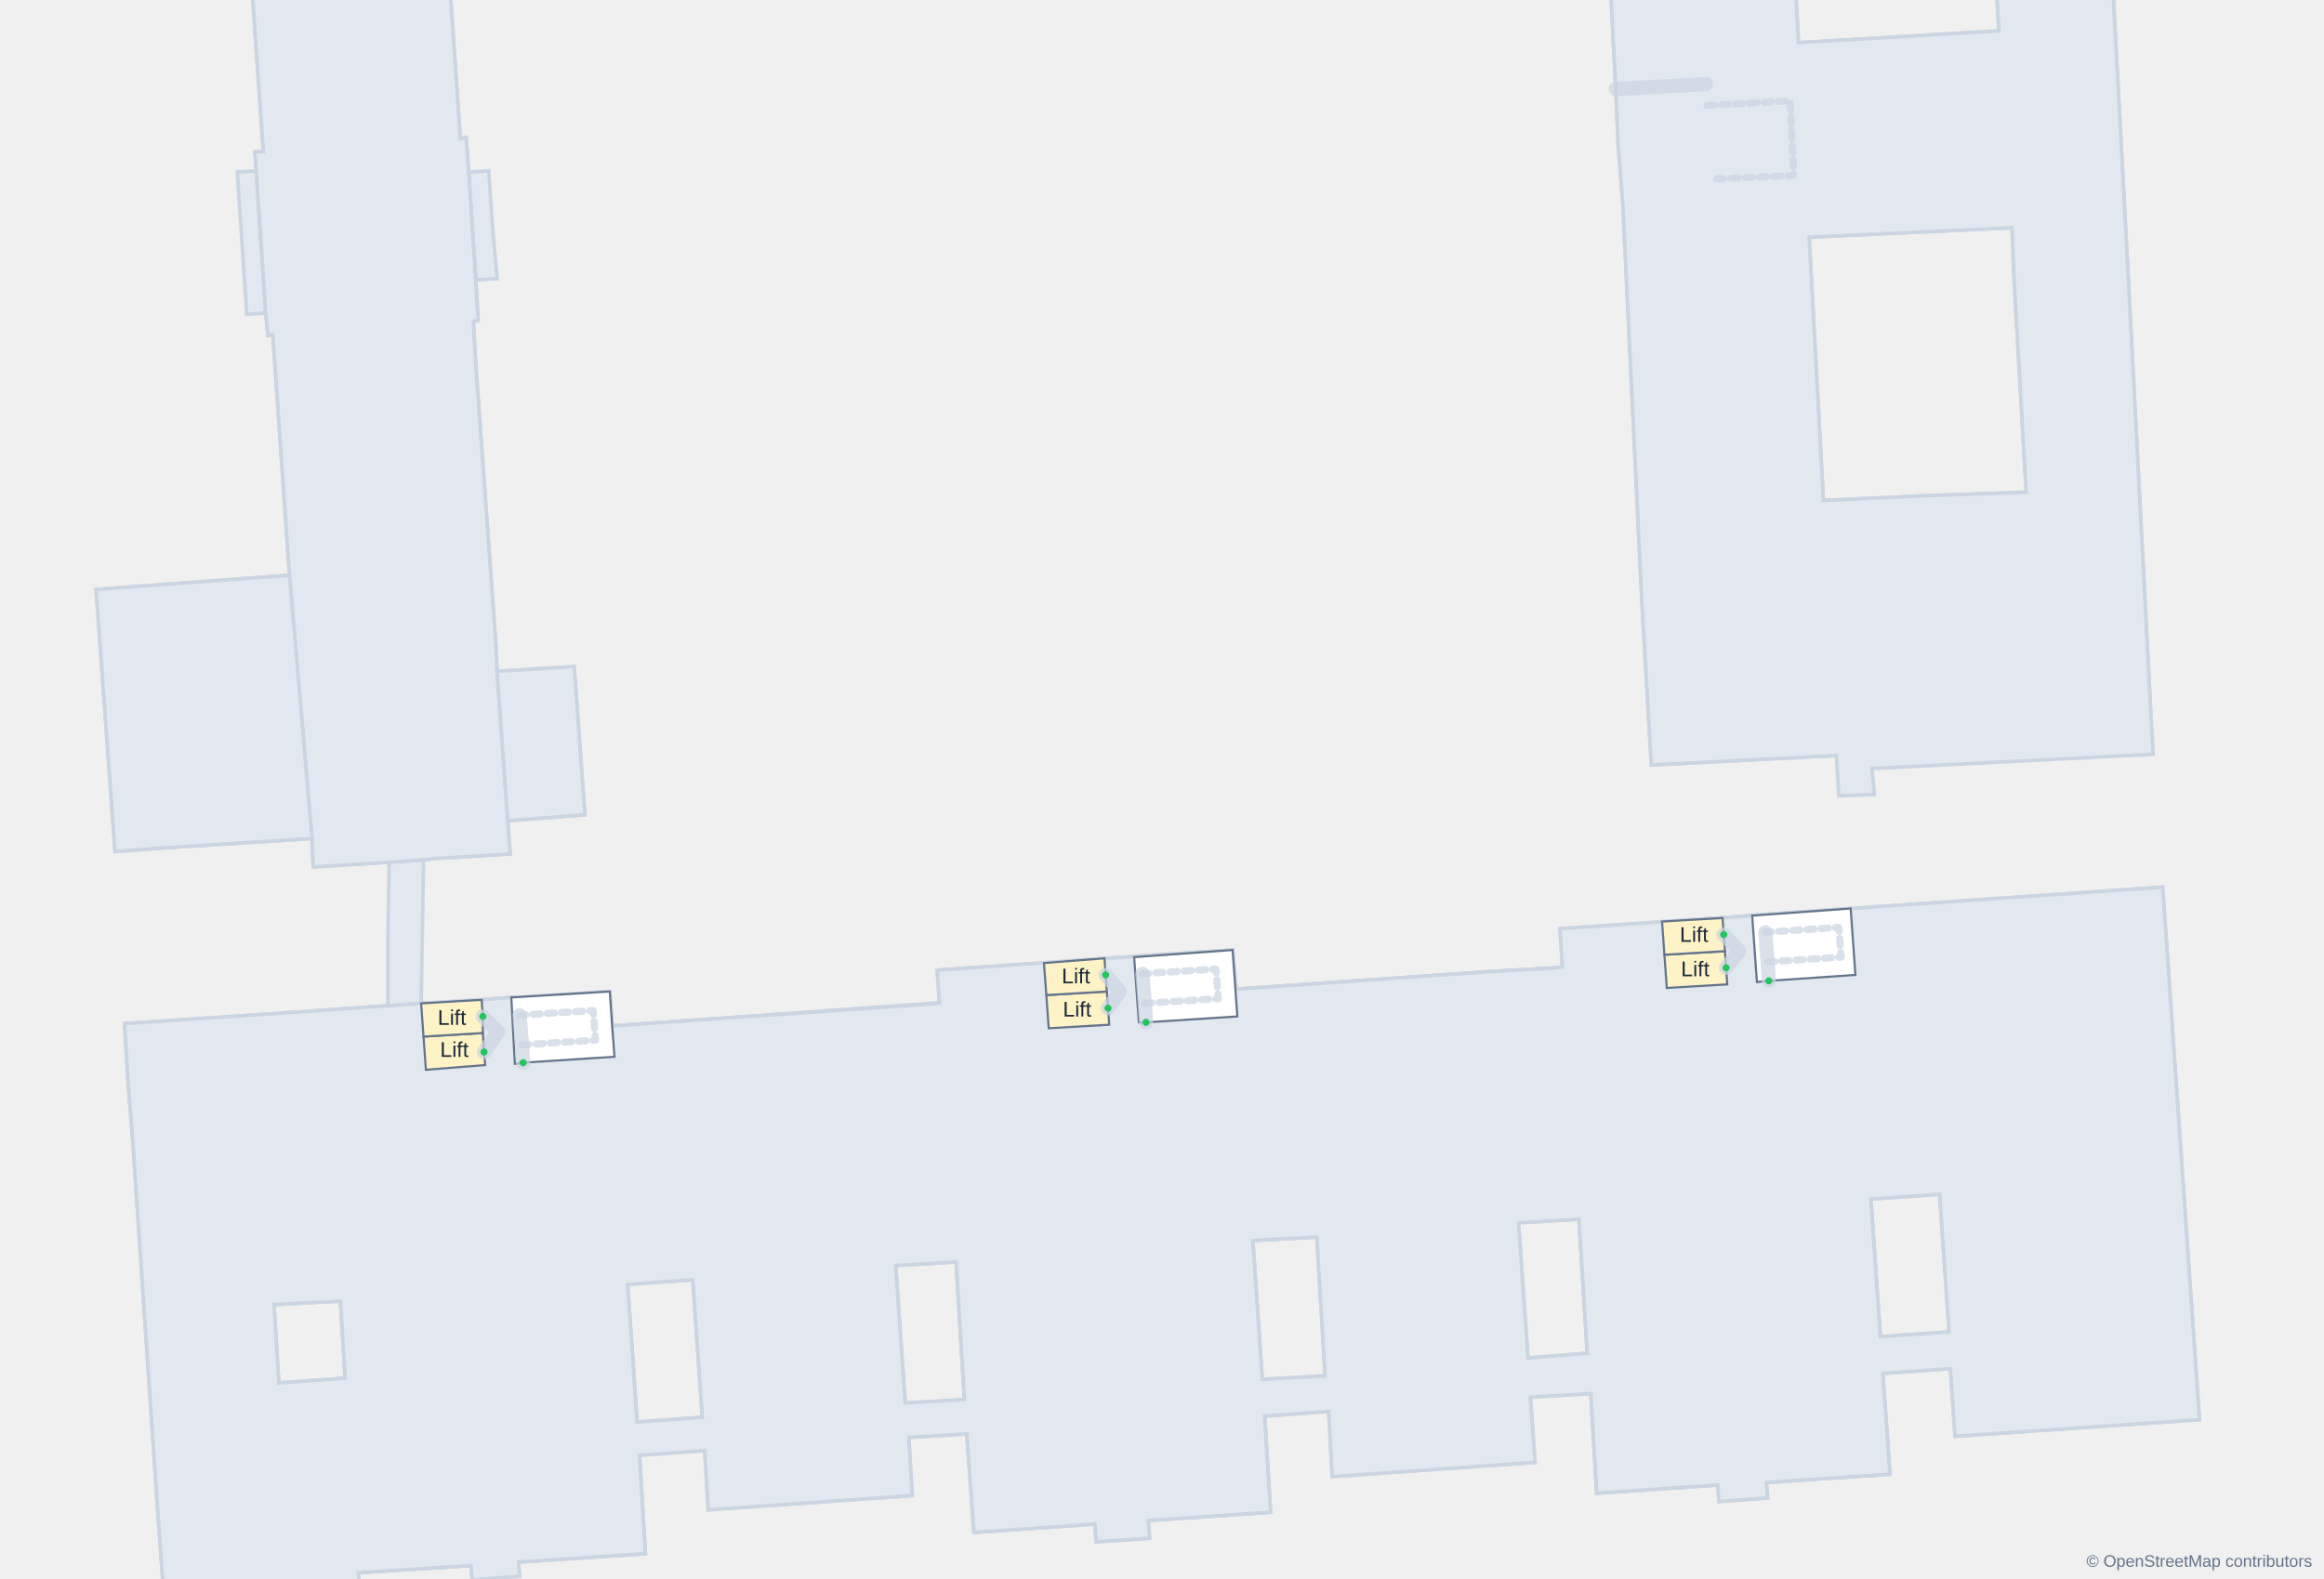
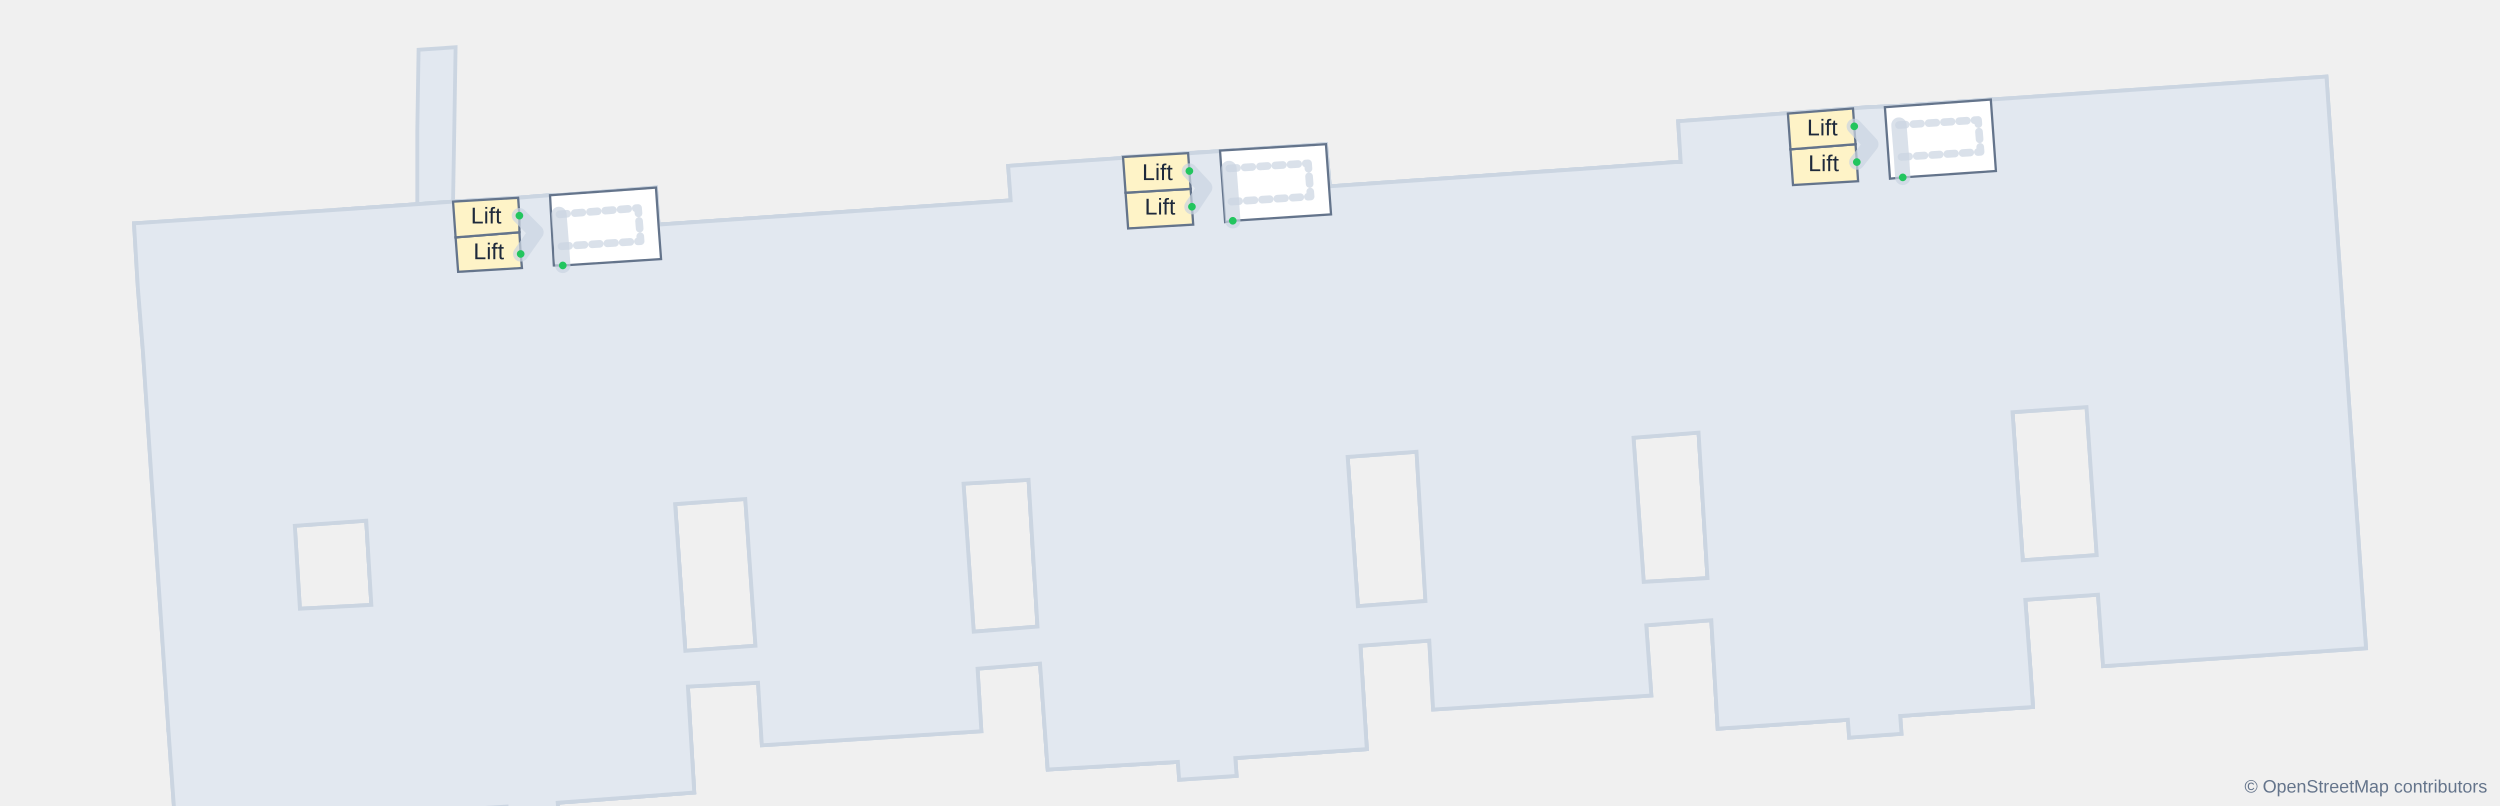
- <svg xmlns="http://www.w3.org/2000/svg" viewBox="0 0 195.9 133.1" font-family="Arial, Helvetica, sans-serif">
-   <path d="M8.1 49.7L9.7 71.8L13.6 71.5L26.3 70.7L26.4 73.1L32.8 72.7L35.7 72.5L36.5 72.4L43 72L42.8 69.2L49.3 68.7L48.4 56.2L41.9 56.6L41.8 54.5L41.7 53L40.1 30.7L39.9 27.1L40.3 27L40.1 23.6L39.8 19L39.5 14.5L39.3 11.6L38.8 11.7L37.7 -4.4L36.7 -17.9L43 -18.3L42.2 -30.5L42.1 -31.3L35.8 -30.8L35.7 -33L29 -32.5L28.8 -35L41.2 -35.9L41 -40L29.3 -39.1L28.7 -47.5L23.9 -47.2L23.9 -46.5L24.5 -38.9L24.9 -32.2L21.3 -32L19.1 -31.8L19.3 -29.1L17.9 -29L2.7 -28L4.2 -6.3L20.8 -7.4L22.2 12.8L21.5 12.8L21.6 14.4L22 20.4L22.4 26.4L22.6 28.3L23 28.2L24.4 48.5L8.1 49.7Z" fill="#e2e8f0" stroke="#cbd5e1" stroke-width="0.3" fill-rule="evenodd" />
-   <path d="M144.9 126.6L144.8 125.2L144.3 117.4L142.3 117.6L141.3 102.1L136.2 102.5L135.2 87.6L148.4 86.7L148.5 88.8L151.1 88.6L151.4 92.7L148.8 92.9L150.4 116.9L148.4 117L148.9 125L149 126.3L144.9 126.6Z" fill="#e2e8f0" stroke="#cbd5e1" stroke-width="0.3" fill-rule="evenodd" />
-   <path d="M92.4 130L92.3 128.5L91.8 121L89.8 121.1L88.8 105.7L83.7 106.1L82.7 91.2L95.9 90.3L96 92.3L98.6 92.2L99.2 100.2L96.6 100.4L97.9 120.5L96.3 120.6L96.8 128.2L96.9 129.7L92.4 130Z" fill="#e2e8f0" stroke="#cbd5e1" stroke-width="0.3" fill-rule="evenodd" />
-   <path d="M39.7 132L39.8 133.2L43.8 132.9L43.7 131.7L43.2 124.2L45.3 124L43.6 100.2L49.7 99.8L49.4 95.6L43.1 96L43 93.7L35.3 94.2L37.4 124.6L39.2 124.4L39.7 132Z" fill="#e2e8f0" stroke="#cbd5e1" stroke-width="0.3" fill-rule="evenodd" />
-   <path d="M27 85.2L28.7 109.7L29.1 116.2L30.2 132.6L39.7 132L43.7 131.7L54.4 131L53.9 122.7L53.7 119.9L52.9 108.3L52.4 101.4L80.1 99.5L80.6 106.4L81.3 118L81.5 120.9L82.1 129.2L92.3 128.5L96.8 128.2L107.1 127.5L106.6 119.4L106.4 116.3L105.6 104.6L105.1 97.9L132.6 96.1L133.1 102.8L133.8 114.1L134.1 117.5L134.6 125.9L144.8 125.2L148.9 125L154.7 124.6L159.3 124.3L159.1 121.3L158.7 115.8L158.5 112.7L157.7 101.1L156 76.6L148.7 77.1L146.4 77.3L131.5 78.3L131.7 81.5L131.3 81.6L125.9 81.9L104.2 83.4L103.9 80.1L96.2 80.6L79 81.8L79.2 84.6L51.6 86.5L51.4 83.6L43.7 84.1L43.1 84.1L41.8 84.2L40.6 84.3L35.5 84.6L34.1 84.7L32.7 84.8L27 85.2Z" fill="#e2e8f0" stroke="#cbd5e1" stroke-width="0.3" fill-rule="evenodd" />
-   <path d="M29.7 124.8L30.2 132.6L30.4 134.7L13.9 135.8L13.2 126L23.6 125.4L29.7 124.8Z" fill="#e2e8f0" stroke="#cbd5e1" stroke-width="0.3" fill-rule="evenodd" />
-   <path d="M13.2 126L23.6 125.4L29.7 124.8L29.1 116.2L23.5 116.6L23.1 110L28.7 109.7L27 85.2L10.5 86.3L10.8 91.3L11.2 96.3L13.2 126Z" fill="#e2e8f0" stroke="#cbd5e1" stroke-width="0.3" fill-rule="evenodd" />
-   <path d="M112 119L106.6 119.4L106.4 116.3L111.7 116L111 104.3L105.6 104.6L105.1 97.9L132.6 96.1L133.1 102.8L128 103.1L128.8 114.5L133.8 114.1L134.1 117.5L129 117.8L129.4 123.3L112.3 124.5L112 119Z" fill="#e2e8f0" stroke="#cbd5e1" stroke-width="0.3" fill-rule="evenodd" />
-   <path d="M157.7 101.1L156 76.6L182.3 74.8L185.4 119.7L164.8 121.1L164.4 115.4L158.7 115.8L158.5 112.7L164.3 112.3L163.5 100.7L157.7 101.1Z" fill="#e2e8f0" stroke="#cbd5e1" stroke-width="0.3" fill-rule="evenodd" />
-   <path d="M80.6 106.4L75.5 106.7L76.3 118.3L81.3 118L81.5 120.9L76.6 121.2L76.9 126.1L59.7 127.3L59.4 122.3L53.9 122.7L53.7 119.9L59.2 119.5L58.4 107.9L52.9 108.3L52.4 101.4L80.1 99.5L80.6 106.4Z" fill="#e2e8f0" stroke="#cbd5e1" stroke-width="0.3" fill-rule="evenodd" />
-   <path d="M35.7 72.5L35.6 78.8L35.5 84.6L32.7 84.8L32.7 79L32.8 72.7L35.7 72.5Z" fill="#e2e8f0" stroke="#cbd5e1" stroke-width="0.3" fill-rule="evenodd" />
-   <path d="M154.7 61.5L181.3 60.1L179.4 23.4L177.9 -4.8L176.1 -39.2L149.4 -37.8L149.9 -28.1L163.3 -28.9L163.6 -23.1L167 -23.3L167.9 -9L164.3 -8.8L164.7 -2.4L168.2 -2.6L168.5 2.6L151.6 3.6L151.8 7.5L156.9 7.2L157 9.6L156.2 9.7L156.3 13.1L157.1 13.1L157.3 15.6L152.3 15.8L152.5 20L169.6 19.2L169.8 24L170.8 41.5L171.3 50.7L154.2 51.5L154.7 61.5Z" fill="#e2e8f0" stroke="#cbd5e1" stroke-width="0.3" fill-rule="evenodd" />
-   <path d="M153.7 42.2L154.1 49.9L154.2 51.5L171.3 50.7L170.8 41.5L162.2 41.8L153.7 42.2Z" fill="#e2e8f0" stroke="#cbd5e1" stroke-width="0.3" fill-rule="evenodd" />
-   <path d="M138.4 50.7L139.2 64.5L149 64L154.8 63.7L154.7 61.5L154.2 51.5L154.1 49.9L138.4 50.7Z" fill="#e2e8f0" stroke="#cbd5e1" stroke-width="0.3" fill-rule="evenodd" />
-   <path d="M134.5 -25.4L150 -26.2L151.6 3.6L151.8 7.5L152.3 15.8L152.5 20L153.7 42.2L154.1 49.9L138.4 50.7L136.8 17.3L136.4 12.1L136.2 7.5L134.5 -25.4Z" fill="#e2e8f0" stroke="#cbd5e1" stroke-width="0.3" fill-rule="evenodd" />
-   <path d="M151.8 7.5L152.3 15.8L157.3 15.6L157.1 13.1L156.3 13.1L156.2 9.7L157 9.6L156.9 7.2L151.8 7.5Z" fill="#e2e8f0" stroke="#cbd5e1" stroke-width="0.3" fill-rule="evenodd" />
-   <path d="M22.4 26.4L20.8 26.5L20.4 20.5L20 14.5L21.6 14.4L22 20.4L22.4 26.4Z" fill="#e2e8f0" stroke="#cbd5e1" stroke-width="0.3" fill-rule="evenodd" />
-   <path d="M40.1 23.6L41.9 23.5L41.5 18.9L41.2 14.4L39.5 14.5L39.8 19L40.1 23.6Z" fill="#e2e8f0" stroke="#cbd5e1" stroke-width="0.3" fill-rule="evenodd" />
-   <path d="M24.1 15.4L36.4 14.5L37.1 25L24.8 25.7L24.1 15.4Z" fill="#e2e8f0" stroke="#cbd5e1" stroke-width="0.3" fill-rule="evenodd" />
-   <path d="M25.8 12.6L34.5 12L32.3 -21.5L23.6 -20.9L25.8 12.6Z" fill="#e2e8f0" stroke="#cbd5e1" stroke-width="0.3" fill-rule="evenodd" />
-   <path d="M26.9 27.8L35.6 27.3L37.9 61.4L29.2 62L26.9 27.8Z" fill="#e2e8f0" stroke="#cbd5e1" stroke-width="0.3" fill-rule="evenodd" />
-   <path d="M26.9 65.8L24.4 28.1L23 28.2L22.6 28.3L22.4 26.4L22 20.4L21.6 14.4L21.5 12.8L22.2 12.8L23.3 12.7L20.8 -24.5L34.5 -25.4L37 11.8L38.8 11.7L39.3 11.6L39.5 14.5L39.8 19L40.1 23.6L40.3 27L39.9 27.1L38.1 27.2L40.6 64.9L26.9 65.8Z" fill="#e2e8f0" stroke="#cbd5e1" stroke-width="0.3" fill-rule="evenodd" />
-   <path d="M26.4 73.1L32.8 72.7L35.7 72.5L36.5 72.4L43 72L42.8 69.2L41.9 56.6L41.8 54.5L41.7 53L40.1 30.7L39.9 27.1L40.3 27L40.1 23.6L39.8 19L39.5 14.5L39.3 11.6L38.8 11.7L37.7 -4.4L36.7 -17.9L35.8 -30.8L35.7 -33L29 -32.5L21.3 -32L19.1 -31.8L19.3 -29.1L20.8 -7.4L22.2 12.8L21.5 12.8L21.6 14.4L22 20.4L22.4 26.4L22.6 28.3L23 28.2L24.4 48.5L26.3 70.7L26.4 73.1Z" fill="#e2e8f0" stroke="#cbd5e1" stroke-width="0.3" fill-rule="evenodd" />
-   <path d="M42.8 69.2L41.9 56.6L48.4 56.2L49.3 68.7L42.8 69.2Z" fill="#e2e8f0" stroke="#cbd5e1" stroke-width="0.3" fill-rule="evenodd" />
-   <path d="M24.4 48.5L26.3 70.7L13.6 71.5L9.7 71.8L8.1 49.7L24.4 48.5Z" fill="#e2e8f0" stroke="#cbd5e1" stroke-width="0.3" fill-rule="evenodd" />
-   <path d="M27 85.2L28.7 109.7L29.1 116.2L30.2 132.6L39.7 132L43.7 131.7L54.4 131L53.9 122.7L53.7 119.9L52.9 108.3L52.4 101.4L80.1 99.5L80.6 106.4L81.3 118L81.5 120.9L82.1 129.2L92.3 128.5L96.8 128.2L107.1 127.5L106.6 119.4L106.4 116.3L105.6 104.6L105.1 97.9L132.6 96.1L133.1 102.8L133.8 114.1L134.1 117.5L134.6 125.9L144.8 125.2L148.9 125L154.7 124.6L159.3 124.3L159.1 121.3L158.7 115.8L158.5 112.7L157.7 101.1L156 76.6L148.7 77.1L146.4 77.3L140.1 77.7L140.4 80.9L131.3 81.6L125.9 81.9L104.2 83.4L103.9 80.1L96.2 80.6L88 81.2L88.2 83.9L51.6 86.5L51.4 83.6L43.7 84.1L43.1 84.1L41.8 84.2L40.6 84.3L35.5 84.6L34.1 84.7L32.7 84.8L27 85.2Z" fill="#e2e8f0" stroke="#cbd5e1" stroke-width="0.3" fill-rule="evenodd" />
-   <path d="M133.8 -39.3L141.4 -39.7L149.3 -40.1L149.4 -37.8L176.1 -39.2L177.9 -4.8L179.4 23.4L181.3 60.1L181.5 63.6L157.8 64.8L158 67L155 67.1L154.8 63.7L149 64L139.2 64.5L138.4 50.7L136.8 17.3L136.4 12.1L136.2 7.5L134.5 -25.4L133.8 -39.3ZM151.6 3.6L168.5 2.6L168.2 -2.6L164.7 -2.4L164.3 -8.8L167.9 -9L167 -23.3L163.6 -23.1L163.3 -28.9L149.9 -28.1L150 -26.2L151.6 3.6ZM153.7 42.2L162.2 41.8L170.8 41.5L169.8 24L169.6 19.2L152.5 20L153.7 42.2Z" fill="#e2e8f0" stroke="#cbd5e1" stroke-width="0.3" fill-rule="evenodd" />
-   <path d="M10.8 91.3L11.2 96.3L13.2 126L13.9 135.8L30.4 134.7L30.2 132.6L39.7 132L39.8 133.2L43.8 132.9L43.7 131.7L54.4 131L53.9 122.7L59.4 122.3L59.7 127.3L76.9 126.1L76.6 121.2L81.5 120.9L82.1 129.2L92.3 128.5L92.4 130L96.9 129.7L96.8 128.2L107.1 127.5L106.6 119.4L112 119L112.3 124.5L129.4 123.3L129 117.8L134.1 117.5L134.6 125.9L144.8 125.2L144.9 126.6L149 126.3L148.9 125L154.7 124.6L159.3 124.3L159.1 121.3L158.7 115.8L164.4 115.4L164.8 121.1L185.4 119.7L182.3 74.8L156 76.6L148.7 77.1L146.4 77.3L131.5 78.3L131.7 81.5L131.3 81.6L125.9 81.9L104.2 83.4L103.9 80.1L96.2 80.6L79 81.8L79.2 84.6L51.6 86.5L51.4 83.6L43.7 84.1L43.1 84.1L41.8 84.2L40.6 84.3L35.5 84.6L34.1 84.7L32.7 84.8L27 85.2L10.5 86.3L10.8 91.3ZM23.1 110L23.5 116.6L29.1 116.2L28.7 109.7L23.1 110ZM52.9 108.3L53.7 119.9L59.2 119.5L58.4 107.9L52.9 108.3ZM76.3 118.3L81.3 118L80.6 106.4L75.5 106.7L76.3 118.3ZM106.4 116.3L105.6 104.6L111 104.3L111.7 116L106.4 116.3ZM128.8 114.5L133.8 114.1L133.1 102.8L128 103.1L128.8 114.5ZM158.5 112.7L164.3 112.3L163.5 100.7L157.7 101.1L158.5 112.7Z" fill="#e2e8f0" stroke="#cbd5e1" stroke-width="0.3" fill-rule="evenodd" />
-   <path d="M43.1 84.1L43.4 89.7L44.1 89.6L51.8 89.1L51.6 86.5L51.4 83.6L43.1 84.1Z" fill="#ffffff" stroke="#64748b" stroke-width="0.18" fill-rule="evenodd" />
-   <path d="M147.7 77.2L156 76.6L156.4 82.2L149.1 82.7L148.1 82.8L147.7 77.2Z" fill="#ffffff" stroke="#64748b" stroke-width="0.18" fill-rule="evenodd" />
-   <path d="M145.6 83L145.5 81.6L145.4 80.2L140.3 80.5L140.5 83.3L145.6 83Z" fill="#fef3c7" stroke="#64748b" stroke-width="0.18" fill-rule="evenodd" />
-   <path d="M145.4 80.2L145.3 78.8L145.2 77.4L140.1 77.7L140.3 80.5L145.4 80.2Z" fill="#fef3c7" stroke="#64748b" stroke-width="0.18" fill-rule="evenodd" />
-   <path d="M95.6 80.7L103.9 80.1L104.3 85.7L96.6 86.2L96 86.2L95.6 80.7Z" fill="#ffffff" stroke="#64748b" stroke-width="0.18" fill-rule="evenodd" />
-   <path d="M93.5 86.4L93.4 85L93.3 83.6L88.2 83.9L88.4 86.7L93.5 86.4Z" fill="#fef3c7" stroke="#64748b" stroke-width="0.18" fill-rule="evenodd" />
-   <path d="M93.3 83.6L93.2 82.2L93.1 80.8L88 81.2L88.2 83.9L93.3 83.6Z" fill="#fef3c7" stroke="#64748b" stroke-width="0.18" fill-rule="evenodd" />
-   <path d="M40.9 89.8L40.8 88.7L40.7 87.1L35.7 87.4L35.9 90.2L40.9 89.8Z" fill="#fef3c7" stroke="#64748b" stroke-width="0.18" fill-rule="evenodd" />
-   <path d="M40.7 87.1L40.7 85.7L40.6 84.3L35.5 84.6L35.7 87.4L40.7 87.1Z" fill="#fef3c7" stroke="#64748b" stroke-width="0.18" fill-rule="evenodd" />
-   <polyline points="93.2,82.2 94.4,83.6 93.4,85" fill="none" stroke="#cbd5e1" stroke-width="1.2" stroke-opacity="0.7" stroke-linecap="round" stroke-linejoin="round" />
-   <polyline points="145.3,78.8 146.6,80.2 145.5,81.6" fill="none" stroke="#cbd5e1" stroke-width="1.2" stroke-opacity="0.7" stroke-linecap="round" stroke-linejoin="round" />
-   <polyline points="40.7,85.7 42,87 40.8,88.7" fill="none" stroke="#cbd5e1" stroke-width="1.2" stroke-opacity="0.7" stroke-linecap="round" stroke-linejoin="round" />
-   <polyline points="96.6,86.2 96.5,84.6 96.3,82.1" fill="none" stroke="#cbd5e1" stroke-width="1.2" stroke-opacity="0.7" stroke-linecap="round" stroke-linejoin="round" />
-   <polyline points="149.1,82.7 149,81.1 148.8,78.6" fill="none" stroke="#cbd5e1" stroke-width="1.2" stroke-opacity="0.7" stroke-linecap="round" stroke-linejoin="round" />
-   <polyline points="149,81.1 155.2,80.7 155,78.2 148.8,78.6" fill="none" stroke="#cbd5e1" stroke-width="0.6" stroke-opacity="0.7" stroke-linecap="round" stroke-linejoin="round" stroke-dasharray="0.6 0.6" />
-   <polyline points="96.5,84.6 102.7,84.2 102.5,81.7 96.3,82.1" fill="none" stroke="#cbd5e1" stroke-width="0.6" stroke-opacity="0.7" stroke-linecap="round" stroke-linejoin="round" stroke-dasharray="0.6 0.6" />
-   <polyline points="44.1,89.6 44,88.1 43.8,85.6" fill="none" stroke="#cbd5e1" stroke-width="1.2" stroke-opacity="0.7" stroke-linecap="round" stroke-linejoin="round" />
-   <polyline points="44,88.1 50.2,87.7 50,85.2 43.8,85.6" fill="none" stroke="#cbd5e1" stroke-width="0.6" stroke-opacity="0.7" stroke-linecap="round" stroke-linejoin="round" stroke-dasharray="0.6 0.6" />
-   <polyline points="143.8,7.1 136.2,7.5" fill="none" stroke="#cbd5e1" stroke-width="1.2" stroke-opacity="0.7" stroke-linecap="round" stroke-linejoin="round" />
-   <polyline points="143.9,8.9 150.9,8.5 151.2,14.8 144.2,15.1" fill="none" stroke="#cbd5e1" stroke-width="0.6" stroke-opacity="0.7" stroke-linecap="round" stroke-linejoin="round" stroke-dasharray="0.6 0.6" />
-   <circle cx="44.1" cy="89.6" r="0.3" fill="#22c55e" />
-   <circle cx="96.6" cy="86.2" r="0.3" fill="#22c55e" />
-   <circle cx="149.1" cy="82.7" r="0.3" fill="#22c55e" />
-   <circle cx="145.5" cy="81.6" r="0.3" fill="#22c55e" />
-   <circle cx="145.3" cy="78.8" r="0.3" fill="#22c55e" />
-   <circle cx="93.4" cy="85" r="0.3" fill="#22c55e" />
-   <circle cx="93.2" cy="82.2" r="0.3" fill="#22c55e" />
-   <circle cx="40.8" cy="88.7" r="0.3" fill="#22c55e" />
-   <circle cx="40.7" cy="85.7" r="0.3" fill="#22c55e" />
-   <text x="142.9" y="81.8" font-size="1.8" fill="#1e293b" text-anchor="middle" dominant-baseline="middle">
+ <svg xmlns="http://www.w3.org/2000/svg" viewBox="0 0 195.9 63.1" font-family="Arial, Helvetica, sans-serif">
+   <path d="M144.9 57.8L144.8 56.4L144.3 48.6L142.3 48.7L141.3 33.3L136.2 33.7L135.2 18.8L148.4 17.9L148.5 19.9L151.1 19.8L151.4 23.9L148.8 24.1L150.4 48.1L148.4 48.2L148.9 56.1L149 57.5L144.9 57.8Z" fill="#e2e8f0" stroke="#cbd5e1" stroke-width="0.3" fill-rule="evenodd" />
+   <path d="M92.4 61.1L92.3 59.7L91.8 52.2L89.8 52.3L88.8 36.9L83.7 37.2L82.7 22.3L95.9 21.4L96 23.5L98.6 23.3L99.2 31.4L96.6 31.5L97.9 51.7L96.3 51.8L96.8 59.4L96.9 60.8L92.4 61.1Z" fill="#e2e8f0" stroke="#cbd5e1" stroke-width="0.3" fill-rule="evenodd" />
+   <path d="M39.7 63.2L39.8 64.4L43.8 64.1L43.7 62.9L43.2 55.3L45.3 55.2L43.6 31.4L49.7 31L49.4 26.7L43.1 27.2L43 24.9L35.3 25.4L37.4 55.7L39.2 55.6L39.7 63.2Z" fill="#e2e8f0" stroke="#cbd5e1" stroke-width="0.3" fill-rule="evenodd" />
+   <path d="M27 16.4L28.7 40.8L29.1 47.4L30.2 63.8L39.7 63.2L43.7 62.9L54.4 62.1L53.9 53.8L53.7 51L52.9 39.5L52.4 32.6L80.1 30.7L80.6 37.6L81.3 49.1L81.5 52L82.1 60.3L92.3 59.7L96.8 59.4L107.1 58.7L106.6 50.6L106.4 47.5L105.6 35.8L105.1 29.1L132.6 27.2L133.1 33.9L133.8 45.3L134.1 48.6L134.6 57.1L144.8 56.4L148.9 56.1L154.7 55.7L159.3 55.4L159.1 52.4L158.7 47L158.5 43.9L157.7 32.3L156 7.8L148.7 8.3L146.4 8.4L131.5 9.5L131.7 12.7L131.3 12.7L125.9 13.1L104.2 14.6L103.9 11.3L96.2 11.8L79 13L79.2 15.7L51.6 17.6L51.4 14.7L43.7 15.3L43.1 15.3L41.8 15.4L40.6 15.5L35.5 15.8L34.1 15.9L32.7 16L27 16.4Z" fill="#e2e8f0" stroke="#cbd5e1" stroke-width="0.3" fill-rule="evenodd" />
+   <path d="M29.7 56L30.2 63.8L30.4 65.9L13.9 67L13.2 57.2L23.6 56.5L29.7 56Z" fill="#e2e8f0" stroke="#cbd5e1" stroke-width="0.3" fill-rule="evenodd" />
+   <path d="M13.2 57.2L23.6 56.5L29.7 56L29.1 47.4L23.5 47.7L23.1 41.2L28.7 40.8L27 16.4L10.5 17.5L10.8 22.5L11.2 27.5L13.2 57.2Z" fill="#e2e8f0" stroke="#cbd5e1" stroke-width="0.3" fill-rule="evenodd" />
+   <path d="M112 50.2L106.6 50.6L106.4 47.5L111.7 47.1L111 35.4L105.6 35.8L105.1 29.1L132.6 27.2L133.1 33.9L128 34.3L128.8 45.6L133.8 45.3L134.1 48.6L129 49L129.4 54.5L112.3 55.6L112 50.2Z" fill="#e2e8f0" stroke="#cbd5e1" stroke-width="0.3" fill-rule="evenodd" />
+   <path d="M157.7 32.3L156 7.8L182.3 6L185.4 50.8L164.8 52.2L164.4 46.6L158.7 47L158.5 43.9L164.3 43.5L163.5 31.9L157.7 32.3Z" fill="#e2e8f0" stroke="#cbd5e1" stroke-width="0.3" fill-rule="evenodd" />
+   <path d="M80.6 37.6L75.5 37.9L76.3 49.5L81.3 49.1L81.5 52L76.6 52.4L76.9 57.3L59.7 58.4L59.4 53.5L53.9 53.8L53.7 51L59.2 50.6L58.4 39.1L52.9 39.5L52.4 32.6L80.1 30.7L80.6 37.6Z" fill="#e2e8f0" stroke="#cbd5e1" stroke-width="0.3" fill-rule="evenodd" />
+   <path d="M35.7 3.7L35.6 10L35.5 15.8L32.7 16L32.7 10.2L32.8 3.9L35.7 3.7Z" fill="#e2e8f0" stroke="#cbd5e1" stroke-width="0.3" fill-rule="evenodd" />
+   <path d="M27 16.4L28.7 40.8L29.1 47.4L30.2 63.8L39.7 63.2L43.7 62.9L54.4 62.1L53.9 53.8L53.7 51L52.9 39.5L52.4 32.6L80.1 30.7L80.6 37.6L81.3 49.1L81.5 52L82.1 60.3L92.3 59.7L96.8 59.4L107.1 58.7L106.6 50.6L106.4 47.5L105.6 35.8L105.1 29.1L132.6 27.2L133.1 33.9L133.8 45.3L134.1 48.6L134.6 57.1L144.8 56.4L148.9 56.1L154.7 55.7L159.3 55.4L159.1 52.4L158.7 47L158.5 43.9L157.7 32.3L156 7.8L148.7 8.3L146.4 8.4L140.1 8.9L140.4 12.1L131.3 12.7L125.9 13.1L104.2 14.6L103.9 11.3L96.2 11.8L88 12.3L88.2 15.1L51.6 17.6L51.4 14.7L43.7 15.3L43.1 15.3L41.8 15.4L40.6 15.5L35.5 15.8L34.1 15.9L32.7 16L27 16.4Z" fill="#e2e8f0" stroke="#cbd5e1" stroke-width="0.3" fill-rule="evenodd" />
+   <path d="M10.8 22.5L11.2 27.5L13.2 57.2L13.9 67L30.4 65.9L30.2 63.8L39.7 63.2L39.8 64.4L43.8 64.1L43.7 62.9L54.4 62.1L53.9 53.8L59.4 53.5L59.7 58.4L76.9 57.3L76.6 52.4L81.5 52L82.1 60.3L92.3 59.7L92.4 61.1L96.9 60.8L96.8 59.4L107.1 58.7L106.6 50.6L112 50.2L112.3 55.6L129.4 54.5L129 49L134.1 48.6L134.6 57.1L144.8 56.4L144.9 57.8L149 57.5L148.9 56.1L154.7 55.7L159.3 55.4L159.1 52.4L158.7 47L164.4 46.6L164.8 52.2L185.4 50.8L182.3 6L156 7.8L148.7 8.3L146.4 8.4L131.5 9.5L131.7 12.7L131.3 12.7L125.9 13.1L104.2 14.6L103.9 11.3L96.2 11.8L79 13L79.2 15.7L51.6 17.6L51.4 14.7L43.7 15.3L43.1 15.3L41.8 15.4L40.6 15.5L35.5 15.8L34.1 15.9L32.7 16L27 16.4L10.5 17.5L10.8 22.5ZM23.1 41.2L23.5 47.7L29.1 47.4L28.7 40.8L23.1 41.2ZM52.9 39.5L53.7 51L59.2 50.6L58.4 39.1L52.9 39.5ZM76.3 49.5L81.3 49.1L80.6 37.6L75.5 37.9L76.3 49.5ZM106.4 47.5L105.6 35.8L111 35.4L111.7 47.1L106.4 47.5ZM128.8 45.6L133.8 45.3L133.1 33.9L128 34.3L128.8 45.6ZM158.5 43.9L164.3 43.5L163.5 31.9L157.7 32.3L158.5 43.9Z" fill="#e2e8f0" stroke="#cbd5e1" stroke-width="0.3" fill-rule="evenodd" />
+   <path d="M43.1 15.3L43.4 20.8L44.1 20.8L51.8 20.3L51.6 17.6L51.4 14.7L43.1 15.3Z" fill="#ffffff" stroke="#64748b" stroke-width="0.18" fill-rule="evenodd" />
+   <path d="M147.7 8.4L156 7.8L156.4 13.4L149.1 13.9L148.1 14L147.7 8.4Z" fill="#ffffff" stroke="#64748b" stroke-width="0.18" fill-rule="evenodd" />
+   <path d="M145.6 14.2L145.5 12.7L145.4 11.3L140.3 11.7L140.5 14.5L145.6 14.2Z" fill="#fef3c7" stroke="#64748b" stroke-width="0.18" fill-rule="evenodd" />
+   <path d="M145.4 11.3L145.3 9.9L145.2 8.5L140.1 8.9L140.3 11.7L145.4 11.3Z" fill="#fef3c7" stroke="#64748b" stroke-width="0.18" fill-rule="evenodd" />
+   <path d="M95.6 11.8L103.9 11.3L104.3 16.8L96.6 17.3L96 17.4L95.6 11.8Z" fill="#ffffff" stroke="#64748b" stroke-width="0.18" fill-rule="evenodd" />
+   <path d="M93.5 17.6L93.4 16.2L93.3 14.8L88.2 15.1L88.4 17.9L93.5 17.6Z" fill="#fef3c7" stroke="#64748b" stroke-width="0.18" fill-rule="evenodd" />
+   <path d="M93.3 14.8L93.2 13.4L93.1 12L88 12.3L88.2 15.1L93.3 14.8Z" fill="#fef3c7" stroke="#64748b" stroke-width="0.18" fill-rule="evenodd" />
+   <path d="M40.9 21L40.8 19.9L40.7 18.2L35.7 18.6L35.9 21.3L40.9 21Z" fill="#fef3c7" stroke="#64748b" stroke-width="0.18" fill-rule="evenodd" />
+   <path d="M40.7 18.2L40.7 16.9L40.6 15.5L35.5 15.8L35.7 18.6L40.7 18.2Z" fill="#fef3c7" stroke="#64748b" stroke-width="0.18" fill-rule="evenodd" />
+   <polyline points="93.2,13.4 94.4,14.7 93.4,16.2" fill="none" stroke="#cbd5e1" stroke-width="1.2" stroke-opacity="0.7" stroke-linecap="round" stroke-linejoin="round" />
+   <polyline points="145.3,9.9 146.6,11.3 145.5,12.7" fill="none" stroke="#cbd5e1" stroke-width="1.2" stroke-opacity="0.7" stroke-linecap="round" stroke-linejoin="round" />
+   <polyline points="40.7,16.9 42,18.2 40.8,19.9" fill="none" stroke="#cbd5e1" stroke-width="1.2" stroke-opacity="0.7" stroke-linecap="round" stroke-linejoin="round" />
+   <polyline points="96.6,17.3 96.5,15.8 96.3,13.2" fill="none" stroke="#cbd5e1" stroke-width="1.2" stroke-opacity="0.7" stroke-linecap="round" stroke-linejoin="round" />
+   <polyline points="149.1,13.9 149,12.3 148.8,9.8" fill="none" stroke="#cbd5e1" stroke-width="1.2" stroke-opacity="0.7" stroke-linecap="round" stroke-linejoin="round" />
+   <polyline points="149,12.3 155.2,11.9 155,9.4 148.8,9.8" fill="none" stroke="#cbd5e1" stroke-width="0.6" stroke-opacity="0.7" stroke-linecap="round" stroke-linejoin="round" stroke-dasharray="0.6 0.6" />
+   <polyline points="96.5,15.8 102.7,15.4 102.5,12.8 96.3,13.2" fill="none" stroke="#cbd5e1" stroke-width="0.6" stroke-opacity="0.7" stroke-linecap="round" stroke-linejoin="round" stroke-dasharray="0.6 0.6" />
+   <polyline points="44.1,20.8 44,19.3 43.8,16.8" fill="none" stroke="#cbd5e1" stroke-width="1.2" stroke-opacity="0.7" stroke-linecap="round" stroke-linejoin="round" />
+   <polyline points="44,19.3 50.2,18.9 50,16.3 43.8,16.8" fill="none" stroke="#cbd5e1" stroke-width="0.6" stroke-opacity="0.7" stroke-linecap="round" stroke-linejoin="round" stroke-dasharray="0.6 0.6" />
+   <circle cx="44.1" cy="20.8" r="0.3" fill="#22c55e" />
+   <circle cx="96.6" cy="17.3" r="0.3" fill="#22c55e" />
+   <circle cx="149.1" cy="13.9" r="0.3" fill="#22c55e" />
+   <circle cx="145.5" cy="12.7" r="0.3" fill="#22c55e" />
+   <circle cx="145.3" cy="9.9" r="0.3" fill="#22c55e" />
+   <circle cx="93.4" cy="16.2" r="0.3" fill="#22c55e" />
+   <circle cx="93.2" cy="13.4" r="0.3" fill="#22c55e" />
+   <circle cx="40.8" cy="19.9" r="0.3" fill="#22c55e" />
+   <circle cx="40.7" cy="16.9" r="0.3" fill="#22c55e" />
+   <circle cx="136.2" cy="-61.4" r="0.3" fill="#22c55e" />
+   <text x="142.9" y="12.9" font-size="1.8" fill="#1e293b" text-anchor="middle" dominant-baseline="middle">
    <tspan x="142.9" dy="0">Lift</tspan>
  </text>
-   <text x="142.8" y="78.9" font-size="1.8" fill="#1e293b" text-anchor="middle" dominant-baseline="middle">
+   <text x="142.8" y="10.1" font-size="1.8" fill="#1e293b" text-anchor="middle" dominant-baseline="middle">
    <tspan x="142.8" dy="0">Lift</tspan>
  </text>
-   <text x="90.8" y="85.2" font-size="1.8" fill="#1e293b" text-anchor="middle" dominant-baseline="middle">
-     <tspan x="90.8" dy="0">Lift</tspan>
+   <text x="90.9" y="16.3" font-size="1.8" fill="#1e293b" text-anchor="middle" dominant-baseline="middle">
+     <tspan x="90.9" dy="0">Lift</tspan>
  </text>
-   <text x="90.7" y="82.4" font-size="1.8" fill="#1e293b" text-anchor="middle" dominant-baseline="middle">
+   <text x="90.7" y="13.6" font-size="1.8" fill="#1e293b" text-anchor="middle" dominant-baseline="middle">
    <tspan x="90.7" dy="0">Lift</tspan>
  </text>
-   <text x="38.3" y="88.6" font-size="1.8" fill="#1e293b" text-anchor="middle" dominant-baseline="middle">
+   <text x="38.3" y="19.8" font-size="1.8" fill="#1e293b" text-anchor="middle" dominant-baseline="middle">
    <tspan x="38.3" dy="0">Lift</tspan>
  </text>
-   <text x="38.1" y="85.9" font-size="1.8" fill="#1e293b" text-anchor="middle" dominant-baseline="middle">
+   <text x="38.1" y="17" font-size="1.8" fill="#1e293b" text-anchor="middle" dominant-baseline="middle">
    <tspan x="38.1" dy="0">Lift</tspan>
  </text>
-   <text x="194.9" y="132.1" font-size="1.4" fill="#64748b" text-anchor="end">© OpenStreetMap contributors</text>
+   <text x="194.9" y="62.1" font-size="1.4" fill="#64748b" text-anchor="end">© OpenStreetMap contributors</text>
</svg>
